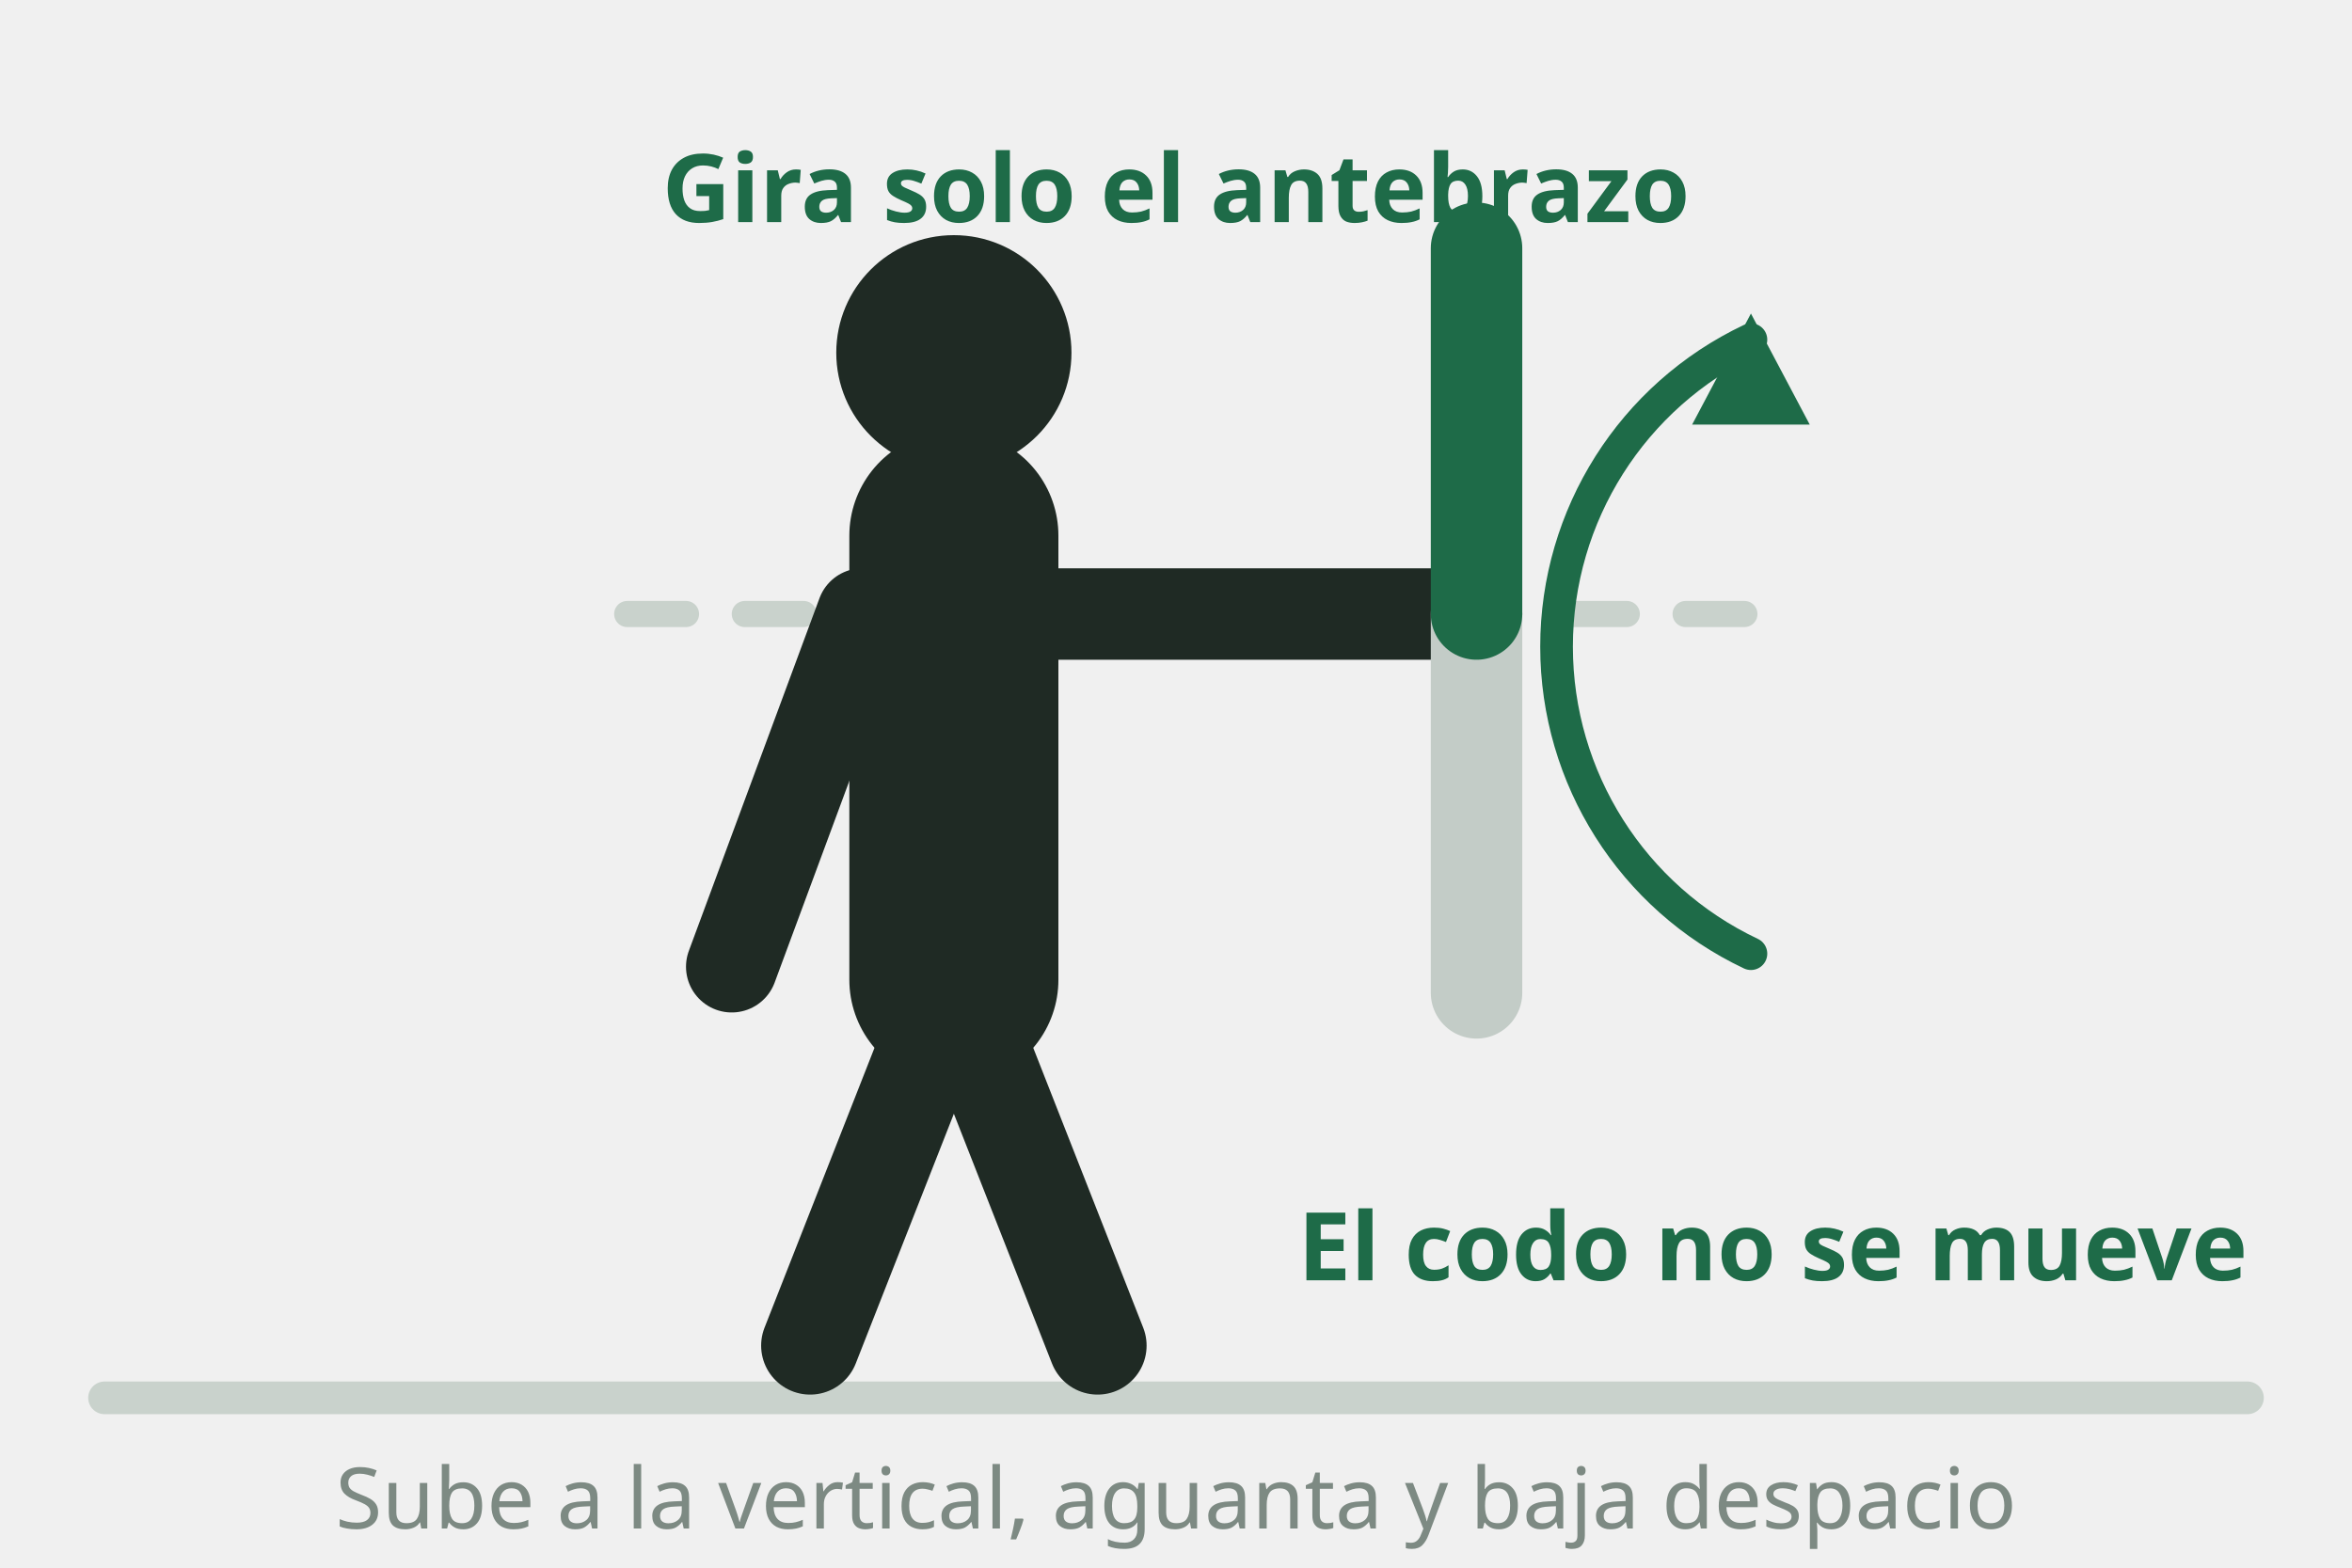
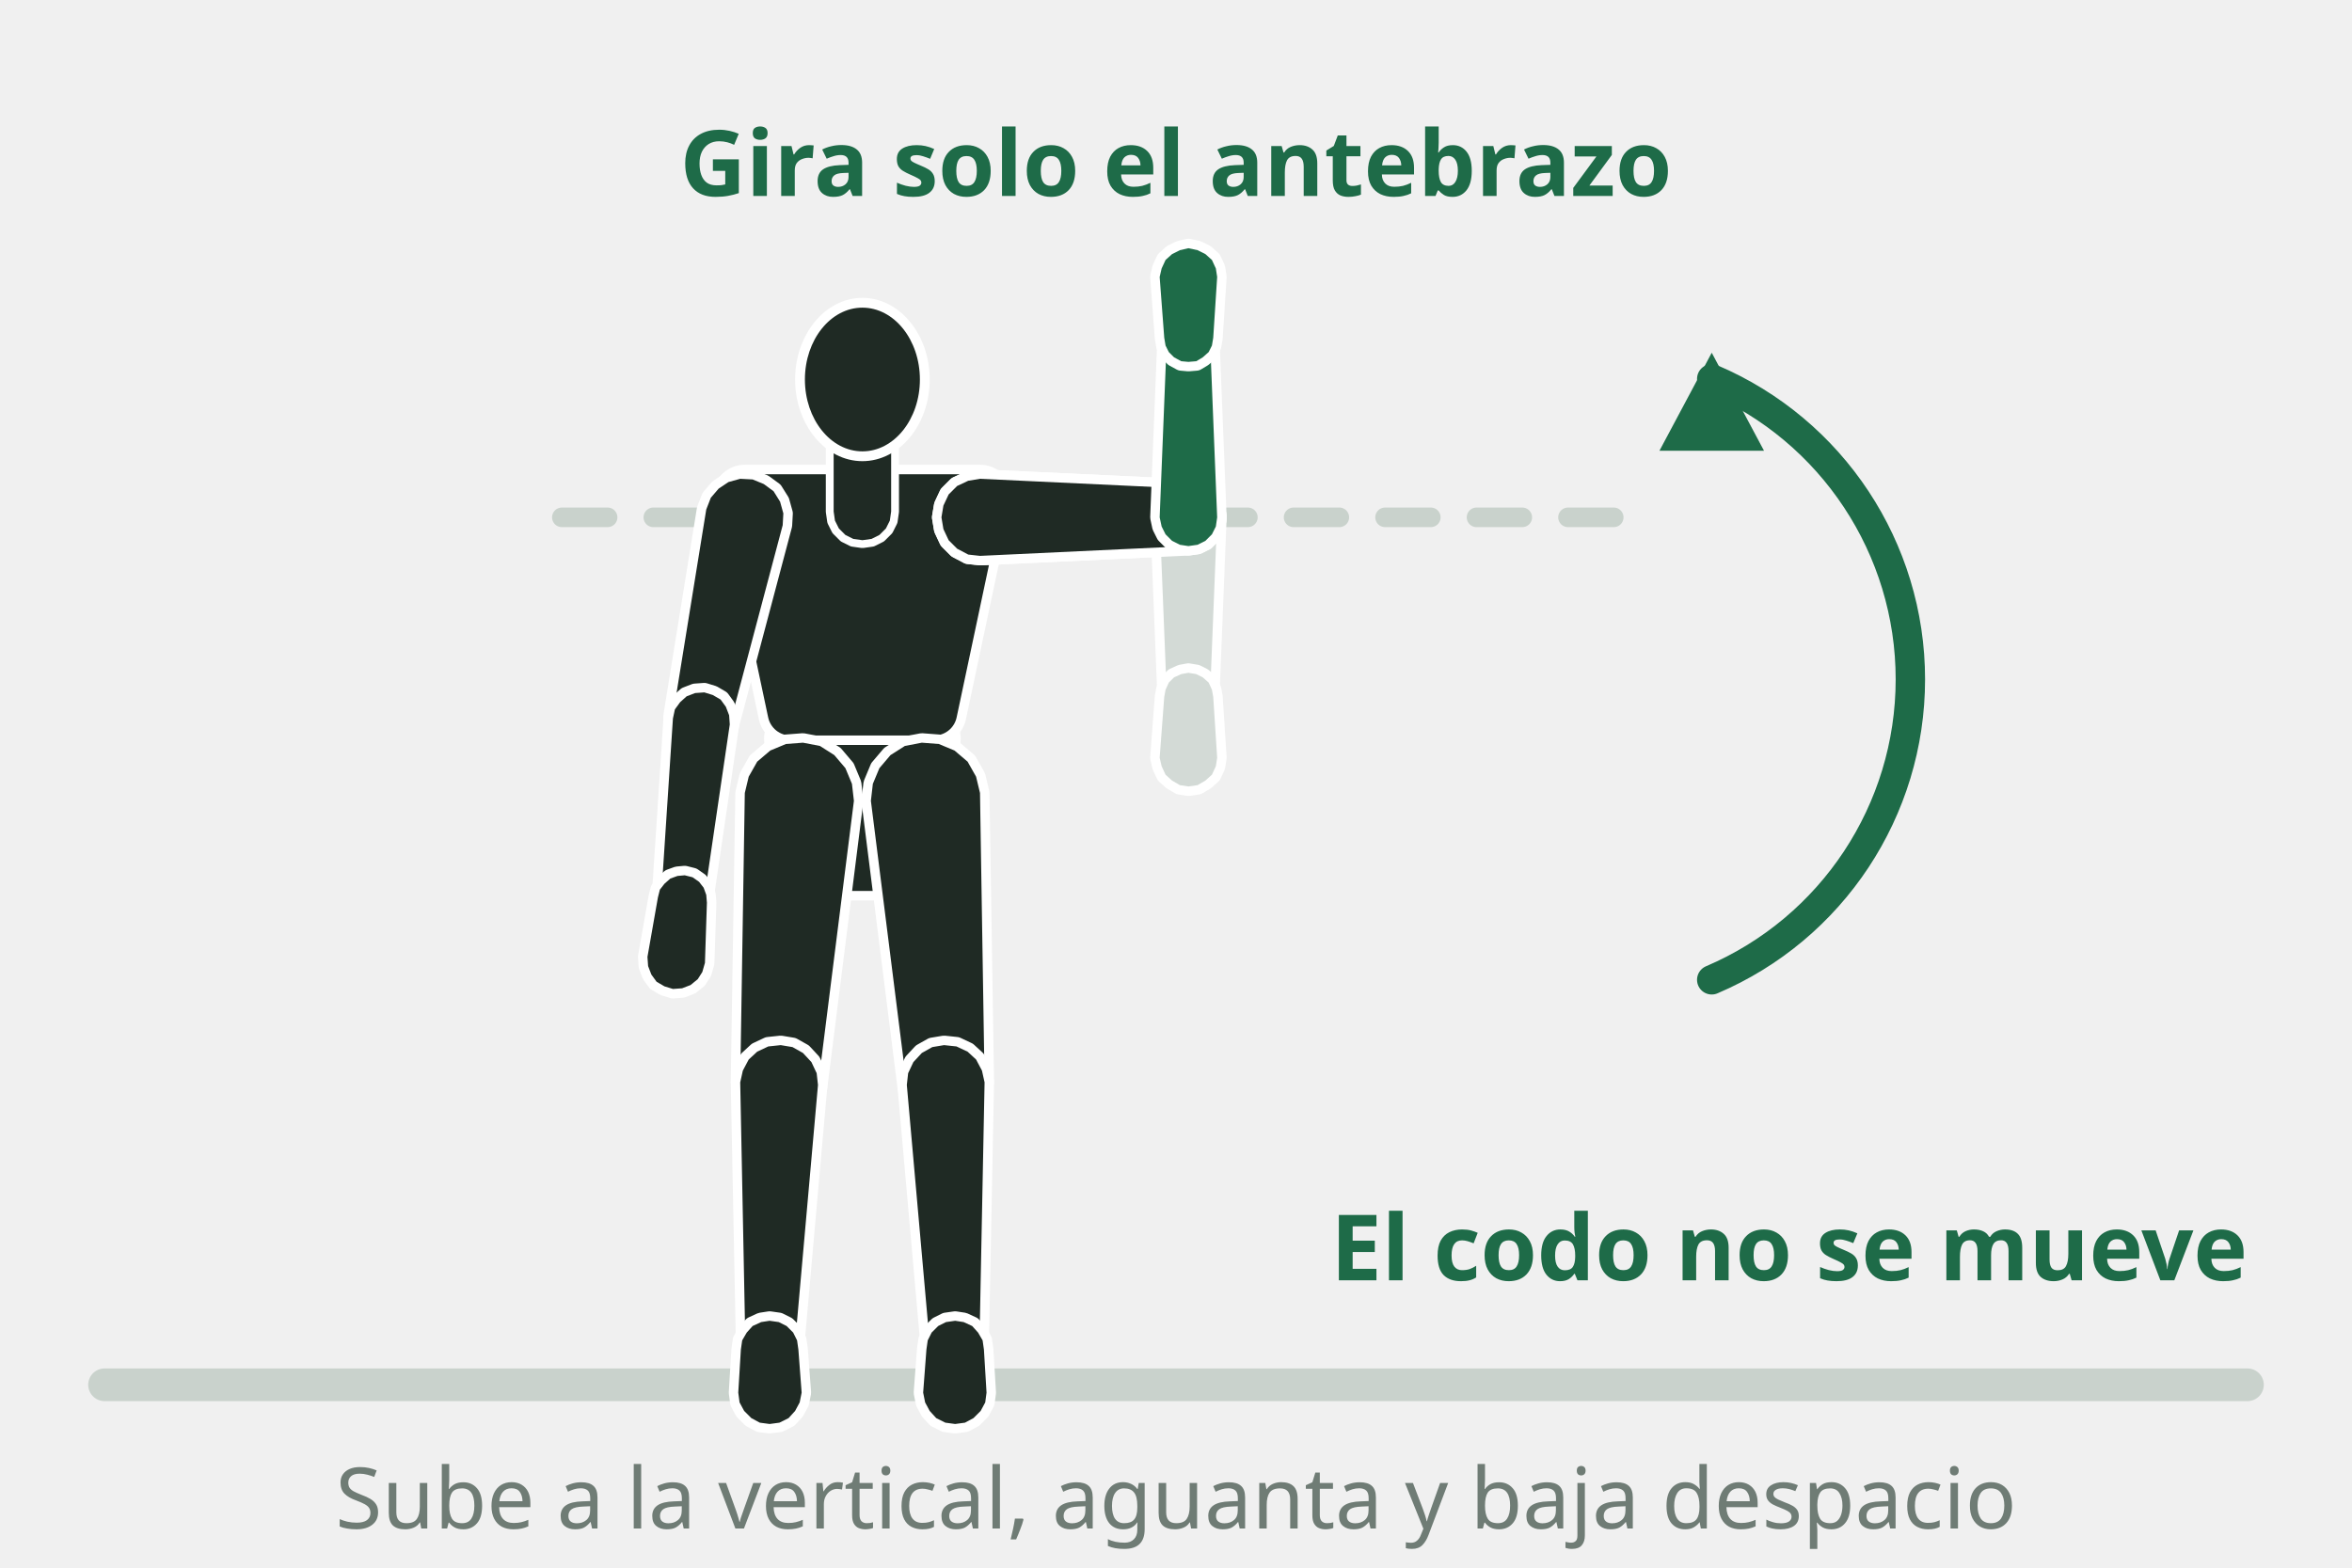
- <svg xmlns="http://www.w3.org/2000/svg" viewBox="0 0 360 240" width="360" height="240" role="img" aria-label="El antebrazo gira hacia arriba hasta la vertical">
+ <svg xmlns="http://www.w3.org/2000/svg" viewBox="0 0 360 240" width="360" height="240" role="img" aria-label="El antebrazo gira hacia arriba hasta la vertical; el codo no se mueve">
  <style>
-     .izq { font: 700 14.5px system-ui, sans-serif; fill: #1E6B48; text-anchor: start }
-     .der { font: 700 14.5px system-ui, sans-serif; fill: #1E6B48; text-anchor: end }
-     .cen { font: 700 14.5px system-ui, sans-serif; fill: #1E6B48; text-anchor: middle }
-     .mal { font: 700 14.5px system-ui, sans-serif; fill: #c4634f; text-anchor: middle }
-     .pie { font: 400 13px system-ui, sans-serif; fill: #7d8a83; text-anchor: middle }
+     .izq { font: 700 14px system-ui, sans-serif; fill: #1E6B48; text-anchor: start }
+     .der { font: 700 14px system-ui, sans-serif; fill: #1E6B48; text-anchor: end }
+     .cen { font: 700 14px system-ui, sans-serif; fill: #1E6B48; text-anchor: middle }
+     .mal { font: 700 14px system-ui, sans-serif; fill: #c4634f; text-anchor: middle }
+     .pie { font: 400 13px system-ui, sans-serif; fill: #6f7c75; text-anchor: middle }
  </style>
-   <line x1="16" y1="214" x2="344" y2="214" stroke="#c9d2cc" stroke-width="5" stroke-linecap="round" />
-   <path d="M96 94 L268 94" stroke="#c9d2cc" stroke-width="4" stroke-dasharray="9 9" stroke-linecap="round" fill="none" />
-   <circle cx="146" cy="54" r="18" fill="#1f2a24" />
-   <path d="M146 82 L146 150" stroke="#1f2a24" stroke-width="32" stroke-linecap="round" stroke-linejoin="round" fill="none" />
-   <path d="M146 150 L124 206" stroke="#1f2a24" stroke-width="15" stroke-linecap="round" stroke-linejoin="round" fill="none" />
-   <path d="M146 150 L168 206" stroke="#1f2a24" stroke-width="15" stroke-linecap="round" stroke-linejoin="round" fill="none" />
-   <path d="M132 94 L112 148" stroke="#1f2a24" stroke-width="14" stroke-linecap="round" stroke-linejoin="round" fill="none" />
-   <path d="M160 94 L226 94" stroke="#1f2a24" stroke-width="14" stroke-linecap="round" stroke-linejoin="round" fill="none" />
-   <path d="M226 94 L226 152" stroke="#c3ccc7" stroke-width="14" stroke-linecap="round" stroke-linejoin="round" fill="none" />
-   <path d="M226 94 L226 38" stroke="#1E6B48" stroke-width="14" stroke-linecap="round" stroke-linejoin="round" fill="none" />
-   <path d="M268 146 A 52 52 0 0 1 268 52" stroke="#1E6B48" stroke-width="5" fill="none" stroke-linecap="round" />
-   <path d="M268 48 l-9 17 h18 z" fill="#1E6B48" transform="rotate(0 268 48)" />
-   <text class="cen" x="180" y="34">Gira solo el antebrazo</text>
+   <line x1="16" y1="212" x2="344" y2="212" stroke="#c9d2cc" stroke-width="5" stroke-linecap="round" />
+   <path d="M86.0 79.2 L250.0 79.2" stroke="#c9d2cc" stroke-width="3" stroke-dasharray="7 7" stroke-linecap="round" fill="none" />
+   <path d="M121.9 113.1 L126.3 132.9 L137.7 132.9 L142.1 113.1 Z" fill="#ffffff" stroke="#ffffff" stroke-width="9.9" stroke-linejoin="round" />
+   <path d="M121.9 113.1 L126.3 132.9 L137.7 132.9 L142.1 113.1 Z" fill="#1f2a24" stroke="#1f2a24" stroke-width="7.0" stroke-linejoin="round" />
+   <path d="M114.0 76.1 L121.0 109.1 L143.0 109.1 L150.0 76.1 Z" fill="#ffffff" stroke="#ffffff" stroke-width="9.9" stroke-linejoin="round" />
+   <path d="M114.0 76.1 L121.0 109.1 L143.0 109.1 L150.0 76.1 Z" fill="#1f2a24" stroke="#1f2a24" stroke-width="7.0" stroke-linejoin="round" />
+   <path d="M136.4 64.7 L136.2 63.3 L135.6 62.1 L134.6 61.1 L133.4 60.5 L132.0 60.3 L130.6 60.5 L129.4 61.1 L128.4 62.1 L127.8 63.3 L127.6 64.7 L127.6 78.3 L127.8 79.7 L128.4 80.9 L129.4 81.9 L130.6 82.5 L132.0 82.7 L133.4 82.5 L134.6 81.9 L135.6 80.9 L136.2 79.7 L136.4 78.3 Z" fill="#ffffff" stroke="#ffffff" stroke-width="2.4" stroke-linejoin="round" />
+   <path d="M136.4 64.7 L136.2 63.3 L135.6 62.1 L134.6 61.1 L133.4 60.5 L132.0 60.3 L130.6 60.5 L129.4 61.1 L128.4 62.1 L127.8 63.3 L127.6 64.7 L127.6 78.3 L127.8 79.7 L128.4 80.9 L129.4 81.9 L130.6 82.5 L132.0 82.7 L133.4 82.5 L134.6 81.9 L135.6 80.9 L136.2 79.7 L136.4 78.3 Z" fill="#1f2a24" />
+   <ellipse cx="132.0" cy="58.1" rx="10.3" ry="12.5" fill="#ffffff" transform="rotate(0.0 132.0 58.1)" />
+   <ellipse cx="132.0" cy="58.1" rx="8.8" ry="11.0" fill="#1f2a24" transform="rotate(0.0 132.0 58.1)" />
+   <path d="M181.9 83.6 L183.3 83.4 L184.5 82.8 L185.5 81.8 L186.1 80.6 L186.3 79.2 L186.1 77.9 L185.5 76.6 L184.5 75.7 L183.3 75.0 L181.9 74.8 L150.0 73.3 L148.2 73.6 L146.5 74.4 L145.2 75.7 L144.4 77.4 L144.1 79.2 L144.4 81.0 L145.2 82.7 L146.5 84.0 L148.2 84.9 L150.0 85.1 Z" fill="#ffffff" stroke="#ffffff" stroke-width="2.9" stroke-linejoin="round" />
+   <path d="M181.9 83.6 L183.3 83.4 L184.5 82.8 L185.5 81.8 L186.1 80.6 L186.3 79.2 L186.1 77.9 L185.5 76.6 L184.5 75.7 L183.3 75.0 L181.9 74.8 L150.0 73.3 L148.2 73.6 L146.5 74.4 L145.2 75.7 L144.4 77.4 L144.1 79.2 L144.4 81.0 L145.2 82.7 L146.5 84.0 L148.2 84.9 L150.0 85.1 Z" fill="#d3dad6" />
+   <path d="M178.6 106.7 L178.8 107.7 L179.3 108.6 L180.0 109.4 L180.9 109.8 L181.9 110.0 L183.0 109.8 L183.9 109.4 L184.6 108.6 L185.1 107.7 L185.2 106.7 L186.3 79.2 L186.1 77.9 L185.5 76.6 L184.5 75.7 L183.3 75.0 L181.9 74.8 L180.6 75.0 L179.4 75.7 L178.4 76.6 L177.8 77.9 L177.5 79.2 Z" fill="#ffffff" stroke="#ffffff" stroke-width="2.9" stroke-linejoin="round" />
+   <path d="M178.6 106.7 L178.8 107.7 L179.3 108.6 L180.0 109.4 L180.9 109.8 L181.9 110.0 L183.0 109.8 L183.9 109.4 L184.6 108.6 L185.1 107.7 L185.2 106.7 L186.3 79.2 L186.1 77.9 L185.5 76.6 L184.5 75.7 L183.3 75.0 L181.9 74.8 L180.6 75.0 L179.4 75.7 L178.4 76.6 L177.8 77.9 L177.5 79.2 Z" fill="#d3dad6" />
+   <path d="M177.5 116.0 L177.8 117.3 L178.4 118.6 L179.4 119.5 L180.6 120.2 L181.9 120.4 L183.3 120.2 L184.5 119.5 L185.5 118.6 L186.1 117.3 L186.3 116.0 L185.7 106.7 L185.5 105.6 L185.0 104.5 L184.1 103.7 L183.1 103.2 L181.9 103.0 L180.8 103.2 L179.7 103.7 L178.9 104.5 L178.4 105.6 L178.2 106.7 Z" fill="#ffffff" stroke="#ffffff" stroke-width="2.9" stroke-linejoin="round" />
+   <path d="M177.5 116.0 L177.8 117.3 L178.4 118.6 L179.4 119.5 L180.6 120.2 L181.9 120.4 L183.3 120.2 L184.5 119.5 L185.5 118.6 L186.1 117.3 L186.3 116.0 L185.7 106.7 L185.5 105.6 L185.0 104.5 L184.1 103.7 L183.1 103.2 L181.9 103.0 L180.8 103.2 L179.7 103.7 L178.9 104.5 L178.4 105.6 L178.2 106.7 Z" fill="#d3dad6" />
+   <path d="M113.3 165.5 L113.5 167.3 L114.2 169.0 L115.4 170.4 L117.0 171.4 L118.8 171.8 L120.7 171.7 L122.4 170.9 L123.8 169.7 L124.8 168.1 L125.2 166.3 L130.7 122.6 L130.4 120.0 L129.4 117.6 L127.7 115.6 L125.5 114.2 L122.9 113.7 L120.3 113.9 L117.9 114.9 L115.9 116.6 L114.6 118.9 L114.0 121.4 Z" fill="#ffffff" stroke="#ffffff" stroke-width="2.9" stroke-linejoin="round" />
+   <path d="M113.3 165.5 L113.5 167.3 L114.2 169.0 L115.4 170.4 L117.0 171.4 L118.8 171.8 L120.7 171.7 L122.4 170.9 L123.8 169.7 L124.8 168.1 L125.2 166.3 L130.7 122.6 L130.4 120.0 L129.4 117.6 L127.7 115.6 L125.5 114.2 L122.9 113.7 L120.3 113.9 L117.9 114.9 L115.9 116.6 L114.6 118.9 L114.0 121.4 Z" fill="#1f2a24" />
+   <path d="M138.8 166.3 L139.2 168.1 L140.2 169.7 L141.6 170.9 L143.3 171.7 L145.2 171.8 L147.0 171.4 L148.6 170.4 L149.8 169.0 L150.5 167.3 L150.7 165.5 L150.0 121.4 L149.4 118.9 L148.1 116.6 L146.1 114.9 L143.7 113.9 L141.1 113.7 L138.5 114.2 L136.3 115.6 L134.6 117.6 L133.6 120.0 L133.3 122.6 Z" fill="#ffffff" stroke="#ffffff" stroke-width="2.9" stroke-linejoin="round" />
+   <path d="M138.8 166.3 L139.2 168.1 L140.2 169.7 L141.6 170.9 L143.3 171.7 L145.2 171.8 L147.0 171.4 L148.6 170.4 L149.8 169.0 L150.5 167.3 L150.7 165.5 L150.0 121.4 L149.4 118.9 L148.1 116.6 L146.1 114.9 L143.7 113.9 L141.1 113.7 L138.5 114.2 L136.3 115.6 L134.6 117.6 L133.6 120.0 L133.3 122.6 Z" fill="#1f2a24" />
+   <path d="M114.1 206.4 L114.2 207.6 L114.7 208.7 L115.5 209.5 L116.6 210.1 L117.7 210.3 L118.9 210.2 L119.9 209.7 L120.8 208.9 L121.3 207.8 L121.6 206.7 L125.2 166.1 L125.0 164.3 L124.2 162.6 L122.9 161.2 L121.3 160.3 L119.5 160.0 L117.6 160.2 L115.9 161.0 L114.6 162.2 L113.7 163.9 L113.3 165.7 Z" fill="#ffffff" stroke="#ffffff" stroke-width="2.9" stroke-linejoin="round" />
+   <path d="M114.1 206.4 L114.2 207.6 L114.7 208.7 L115.5 209.5 L116.6 210.1 L117.7 210.3 L118.9 210.2 L119.9 209.7 L120.8 208.9 L121.3 207.8 L121.6 206.7 L125.2 166.1 L125.0 164.3 L124.2 162.6 L122.9 161.2 L121.3 160.3 L119.5 160.0 L117.6 160.2 L115.9 161.0 L114.6 162.2 L113.7 163.9 L113.3 165.7 Z" fill="#1f2a24" />
+   <path d="M142.4 206.7 L142.7 207.8 L143.2 208.9 L144.1 209.7 L145.1 210.2 L146.3 210.3 L147.4 210.1 L148.5 209.5 L149.3 208.7 L149.8 207.6 L149.9 206.4 L150.7 165.7 L150.3 163.9 L149.4 162.2 L148.1 161.0 L146.4 160.2 L144.5 160.0 L142.7 160.3 L141.1 161.2 L139.8 162.6 L139.0 164.3 L138.8 166.1 Z" fill="#ffffff" stroke="#ffffff" stroke-width="2.9" stroke-linejoin="round" />
+   <path d="M142.4 206.7 L142.7 207.8 L143.2 208.9 L144.1 209.7 L145.1 210.2 L146.3 210.3 L147.4 210.1 L148.5 209.5 L149.3 208.7 L149.8 207.6 L149.9 206.4 L150.7 165.7 L150.3 163.9 L149.4 162.2 L148.1 161.0 L146.4 160.2 L144.5 160.0 L142.7 160.3 L141.1 161.2 L139.8 162.6 L139.0 164.3 L138.8 166.1 Z" fill="#1f2a24" />
+   <path d="M113.0 213.2 L113.2 214.7 L113.9 216.0 L115.0 217.1 L116.3 217.8 L117.8 218.0 L119.3 217.8 L120.7 217.1 L121.7 216.0 L122.4 214.7 L122.7 213.2 L122.2 206.6 L122.0 205.2 L121.4 204.0 L120.4 203.0 L119.2 202.4 L117.8 202.2 L116.5 202.4 L115.2 203.0 L114.3 204.0 L113.6 205.2 L113.4 206.6 Z" fill="#ffffff" stroke="#ffffff" stroke-width="2.9" stroke-linejoin="round" />
+   <path d="M113.0 213.2 L113.2 214.7 L113.9 216.0 L115.0 217.1 L116.3 217.8 L117.8 218.0 L119.3 217.8 L120.7 217.1 L121.7 216.0 L122.4 214.7 L122.7 213.2 L122.2 206.6 L122.0 205.2 L121.4 204.0 L120.4 203.0 L119.2 202.4 L117.8 202.2 L116.5 202.4 L115.2 203.0 L114.3 204.0 L113.6 205.2 L113.4 206.6 Z" fill="#1f2a24" />
+   <path d="M141.3 213.2 L141.6 214.7 L142.3 216.0 L143.3 217.1 L144.7 217.8 L146.2 218.0 L147.7 217.8 L149.0 217.1 L150.1 216.0 L150.8 214.7 L151.0 213.2 L150.6 206.6 L150.4 205.2 L149.7 204.0 L148.8 203.0 L147.5 202.4 L146.2 202.2 L144.8 202.4 L143.6 203.0 L142.6 204.0 L142.0 205.2 L141.8 206.6 Z" fill="#ffffff" stroke="#ffffff" stroke-width="2.9" stroke-linejoin="round" />
+   <path d="M141.3 213.2 L141.6 214.7 L142.3 216.0 L143.3 217.1 L144.7 217.8 L146.2 218.0 L147.7 217.8 L149.0 217.1 L150.1 216.0 L150.8 214.7 L151.0 213.2 L150.6 206.6 L150.4 205.2 L149.7 204.0 L148.8 203.0 L147.5 202.4 L146.2 202.2 L144.8 202.4 L143.6 203.0 L142.6 204.0 L142.0 205.2 L141.8 206.6 Z" fill="#1f2a24" />
+   <path d="M103.0 109.5 L103.0 110.9 L103.3 112.2 L104.1 113.4 L105.1 114.2 L106.4 114.7 L107.8 114.8 L109.1 114.4 L110.3 113.7 L111.1 112.6 L111.6 111.3 L119.8 80.4 L119.9 78.6 L119.4 76.8 L118.4 75.2 L116.9 74.1 L115.2 73.4 L113.3 73.3 L111.5 73.8 L110.0 74.8 L108.8 76.2 L108.1 78.0 Z" fill="#ffffff" stroke="#ffffff" stroke-width="2.9" stroke-linejoin="round" />
+   <path d="M103.0 109.5 L103.0 110.9 L103.3 112.2 L104.1 113.4 L105.1 114.2 L106.4 114.7 L107.8 114.8 L109.1 114.4 L110.3 113.7 L111.1 112.6 L111.6 111.3 L119.8 80.4 L119.9 78.6 L119.4 76.8 L118.4 75.2 L116.9 74.1 L115.2 73.4 L113.3 73.3 L111.5 73.8 L110.0 74.8 L108.8 76.2 L108.1 78.0 Z" fill="#1f2a24" />
+   <path d="M101.2 137.4 L101.2 138.4 L101.6 139.4 L102.2 140.2 L103.1 140.8 L104.1 141.0 L105.1 141.0 L106.1 140.6 L106.9 140.0 L107.5 139.1 L107.7 138.1 L111.7 110.9 L111.6 109.5 L111.1 108.2 L110.3 107.1 L109.1 106.4 L107.8 106.0 L106.4 106.1 L105.1 106.6 L104.1 107.5 L103.3 108.6 L103.0 110.0 Z" fill="#ffffff" stroke="#ffffff" stroke-width="2.9" stroke-linejoin="round" />
+   <path d="M101.2 137.4 L101.2 138.4 L101.6 139.4 L102.2 140.2 L103.1 140.8 L104.1 141.0 L105.1 141.0 L106.1 140.6 L106.9 140.0 L107.5 139.1 L107.7 138.1 L111.7 110.9 L111.6 109.5 L111.1 108.2 L110.3 107.1 L109.1 106.4 L107.8 106.0 L106.4 106.1 L105.1 106.6 L104.1 107.5 L103.3 108.6 L103.0 110.0 Z" fill="#1f2a24" />
+   <path d="M99.1 146.5 L99.2 147.9 L99.7 149.2 L100.5 150.3 L101.7 151.0 L103.0 151.4 L104.4 151.3 L105.7 150.8 L106.8 149.9 L107.5 148.8 L107.9 147.4 L108.2 138.2 L108.1 137.0 L107.7 135.9 L107.0 135.0 L106.0 134.3 L104.8 134.0 L103.7 134.1 L102.6 134.5 L101.7 135.3 L101.0 136.2 L100.7 137.4 Z" fill="#ffffff" stroke="#ffffff" stroke-width="2.9" stroke-linejoin="round" />
+   <path d="M99.1 146.5 L99.2 147.9 L99.7 149.2 L100.5 150.3 L101.7 151.0 L103.0 151.4 L104.4 151.3 L105.7 150.8 L106.8 149.9 L107.5 148.8 L107.9 147.4 L108.2 138.2 L108.1 137.0 L107.7 135.9 L107.0 135.0 L106.0 134.3 L104.8 134.0 L103.7 134.1 L102.6 134.5 L101.7 135.3 L101.0 136.2 L100.7 137.4 Z" fill="#1f2a24" />
+   <path d="M181.9 83.6 L183.3 83.4 L184.5 82.8 L185.5 81.8 L186.1 80.6 L186.3 79.2 L186.1 77.9 L185.5 76.6 L184.5 75.7 L183.3 75.0 L181.9 74.8 L150.0 73.3 L148.2 73.6 L146.5 74.4 L145.2 75.7 L144.4 77.4 L144.1 79.2 L144.4 81.0 L145.2 82.7 L146.5 84.0 L148.2 84.9 L150.0 85.1 Z" fill="#ffffff" stroke="#ffffff" stroke-width="2.9" stroke-linejoin="round" />
+   <path d="M181.9 83.6 L183.3 83.4 L184.5 82.8 L185.5 81.8 L186.1 80.6 L186.3 79.2 L186.1 77.9 L185.5 76.6 L184.5 75.7 L183.3 75.0 L181.9 74.8 L150.0 73.3 L148.2 73.6 L146.5 74.4 L145.2 75.7 L144.4 77.4 L144.1 79.2 L144.4 81.0 L145.2 82.7 L146.5 84.0 L148.2 84.9 L150.0 85.1 Z" fill="#1f2a24" />
+   <path d="M185.2 51.7 L185.1 50.7 L184.6 49.8 L183.9 49.0 L183.0 48.6 L181.9 48.4 L180.9 48.6 L180.0 49.0 L179.3 49.8 L178.8 50.7 L178.6 51.7 L177.5 79.2 L177.8 80.6 L178.4 81.8 L179.4 82.8 L180.6 83.4 L181.9 83.6 L183.3 83.4 L184.5 82.8 L185.5 81.8 L186.1 80.6 L186.3 79.2 Z" fill="#ffffff" stroke="#ffffff" stroke-width="2.9" stroke-linejoin="round" />
+   <path d="M185.2 51.7 L185.1 50.7 L184.6 49.8 L183.9 49.0 L183.0 48.6 L181.9 48.4 L180.9 48.6 L180.0 49.0 L179.3 49.8 L178.8 50.7 L178.6 51.7 L177.5 79.2 L177.8 80.6 L178.4 81.8 L179.4 82.8 L180.6 83.4 L181.9 83.6 L183.3 83.4 L184.5 82.8 L185.5 81.8 L186.1 80.6 L186.3 79.2 Z" fill="#1E6B48" />
+   <path d="M186.3 42.4 L186.1 41.1 L185.5 39.8 L184.5 38.9 L183.3 38.3 L181.9 38.0 L180.6 38.3 L179.4 38.9 L178.4 39.8 L177.8 41.1 L177.5 42.4 L178.2 51.7 L178.4 52.9 L178.9 53.9 L179.7 54.7 L180.8 55.3 L181.9 55.4 L183.1 55.3 L184.1 54.7 L185.0 53.9 L185.5 52.9 L185.7 51.7 Z" fill="#ffffff" stroke="#ffffff" stroke-width="2.9" stroke-linejoin="round" />
+   <path d="M186.3 42.4 L186.1 41.1 L185.5 39.8 L184.5 38.9 L183.3 38.3 L181.9 38.0 L180.6 38.3 L179.4 38.9 L178.4 39.8 L177.8 41.1 L177.5 42.4 L178.2 51.7 L178.4 52.9 L178.9 53.9 L179.7 54.7 L180.8 55.3 L181.9 55.4 L183.1 55.3 L184.1 54.7 L185.0 53.9 L185.5 52.9 L185.7 51.7 Z" fill="#1E6B48" />
+   <path d="M262 150 A 50 50 0 0 0 262 58" stroke="#1E6B48" stroke-width="4.5" fill="none" stroke-linecap="round" />
+   <path d="M262.0 54.0 l-8 15 h16 z" fill="#1E6B48" transform="rotate(0 262.0 54.0)" />
+   <text class="cen" x="180" y="30">Gira solo el antebrazo</text>
  <text class="der" x="344" y="196">El codo no se mueve</text>
  <text class="pie" x="180" y="234">Sube a la vertical, aguanta y baja despacio</text>
</svg>
